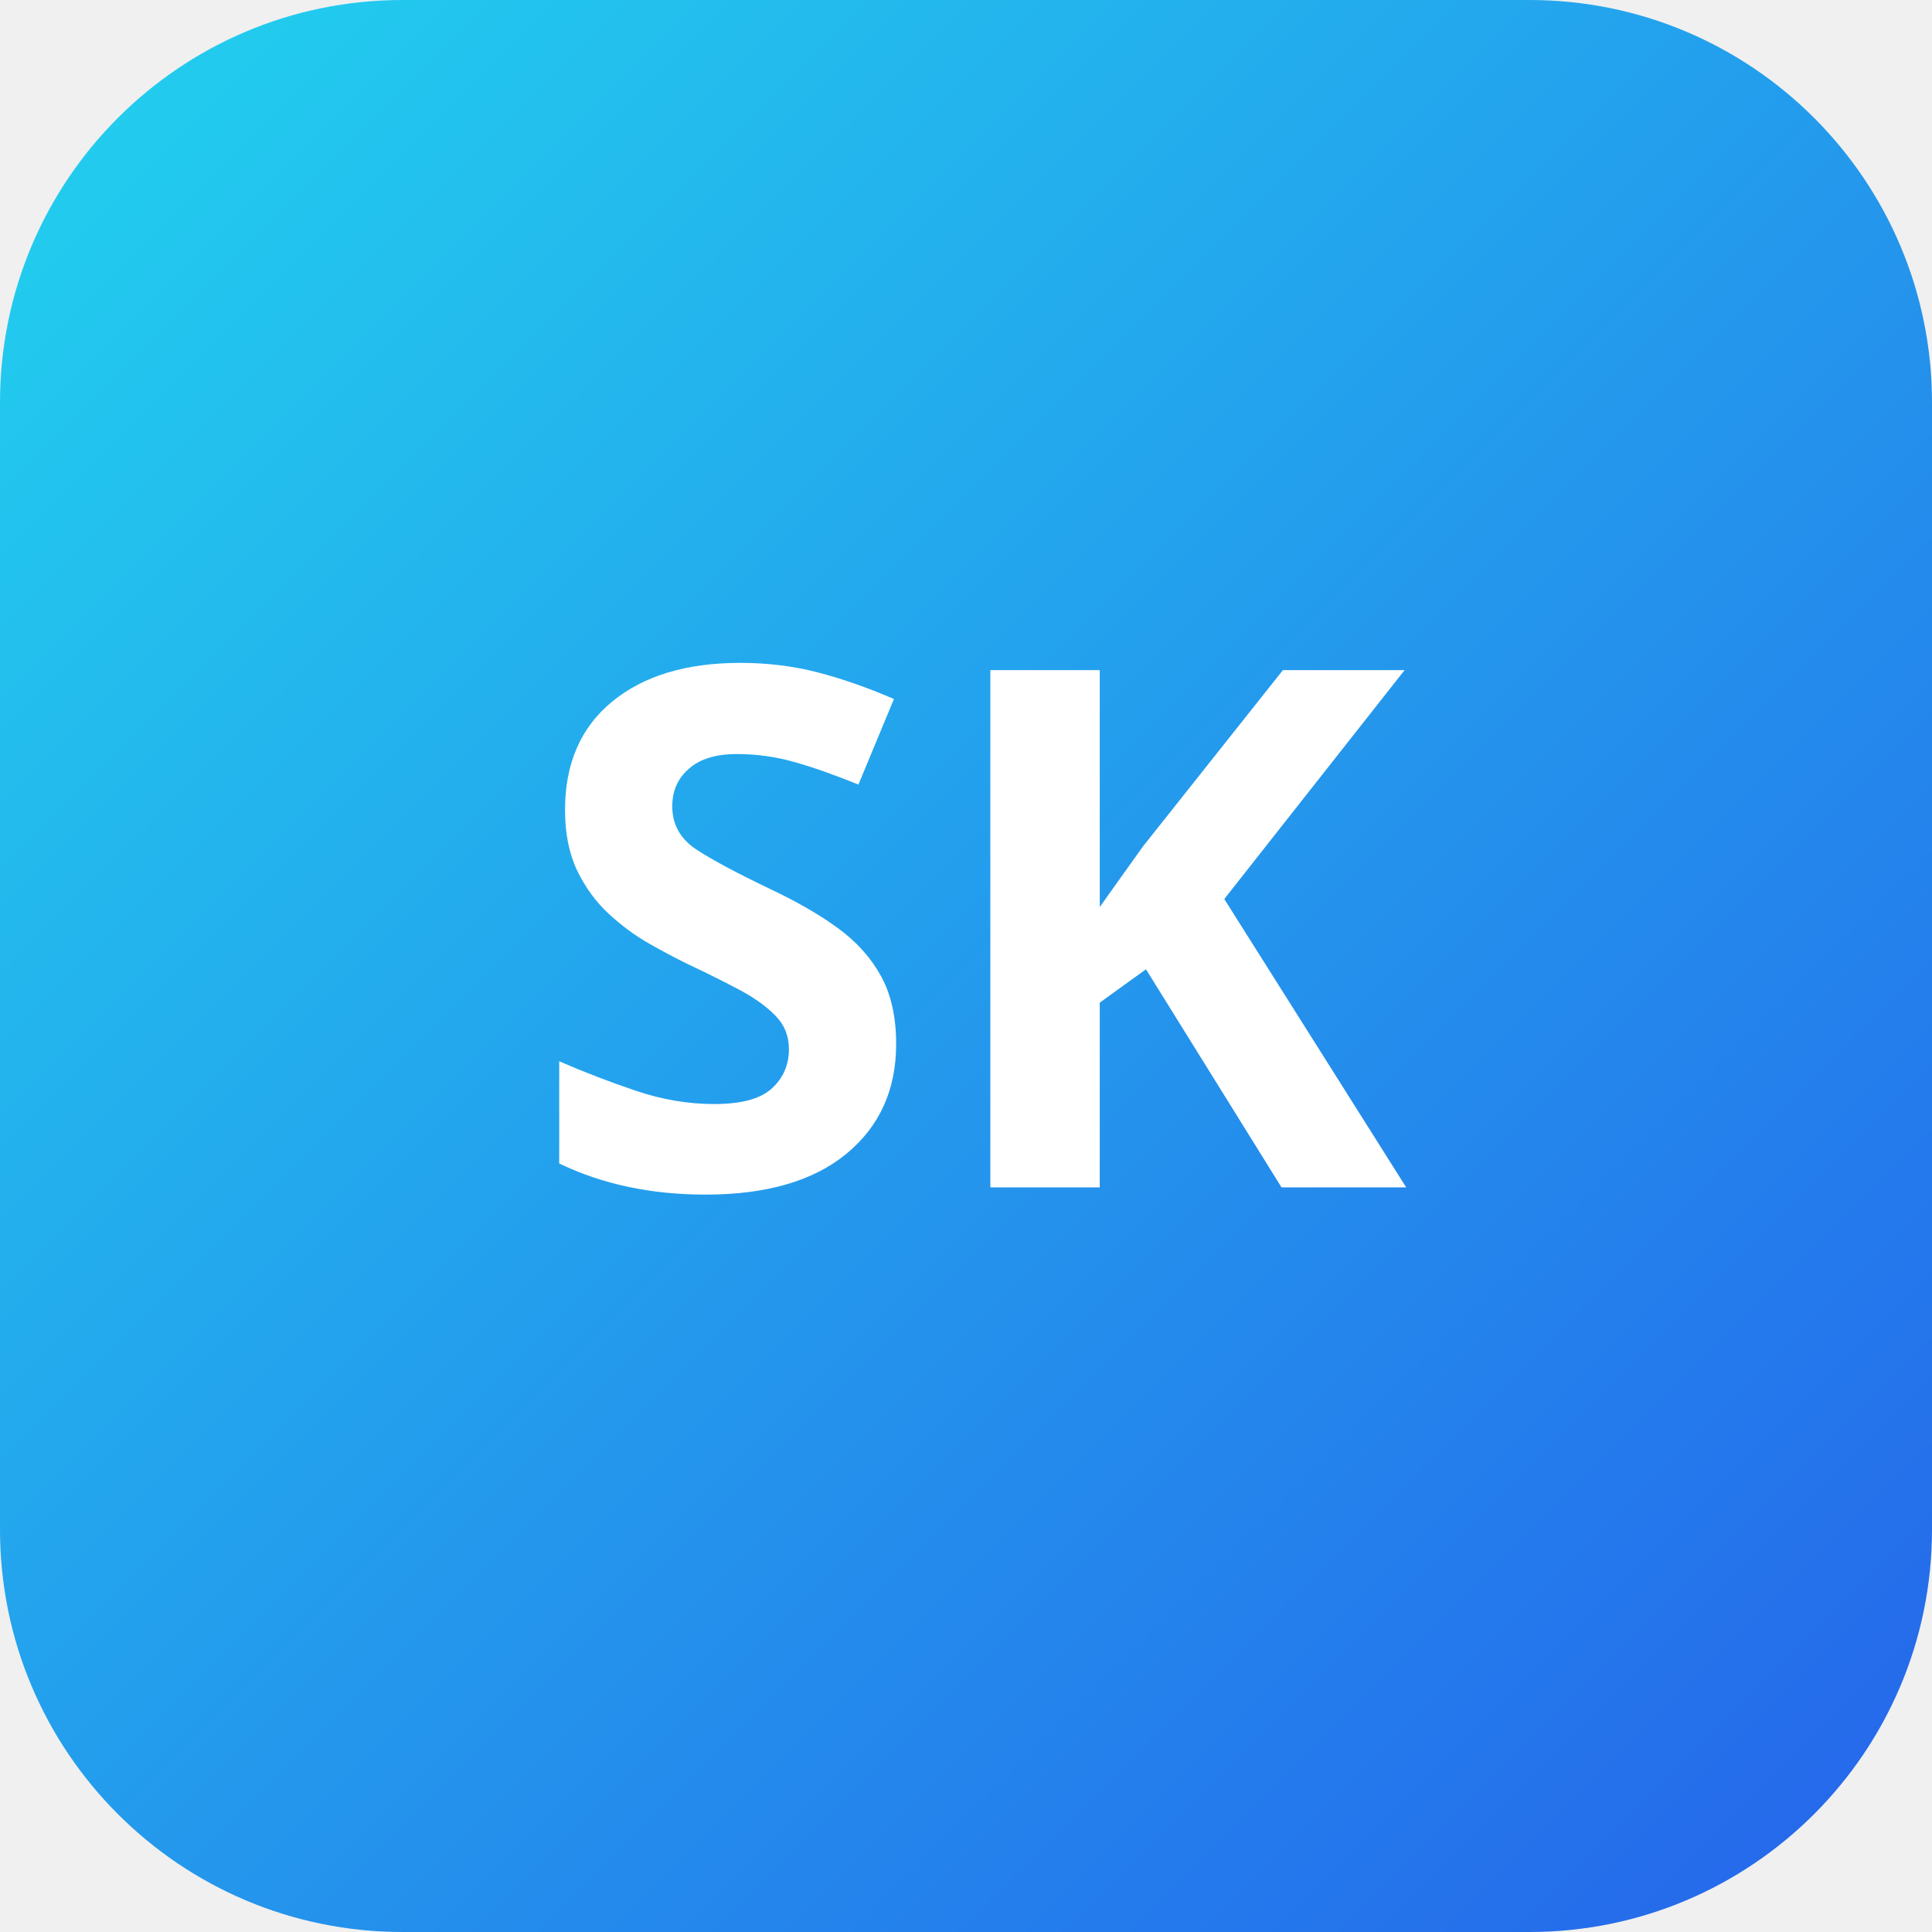
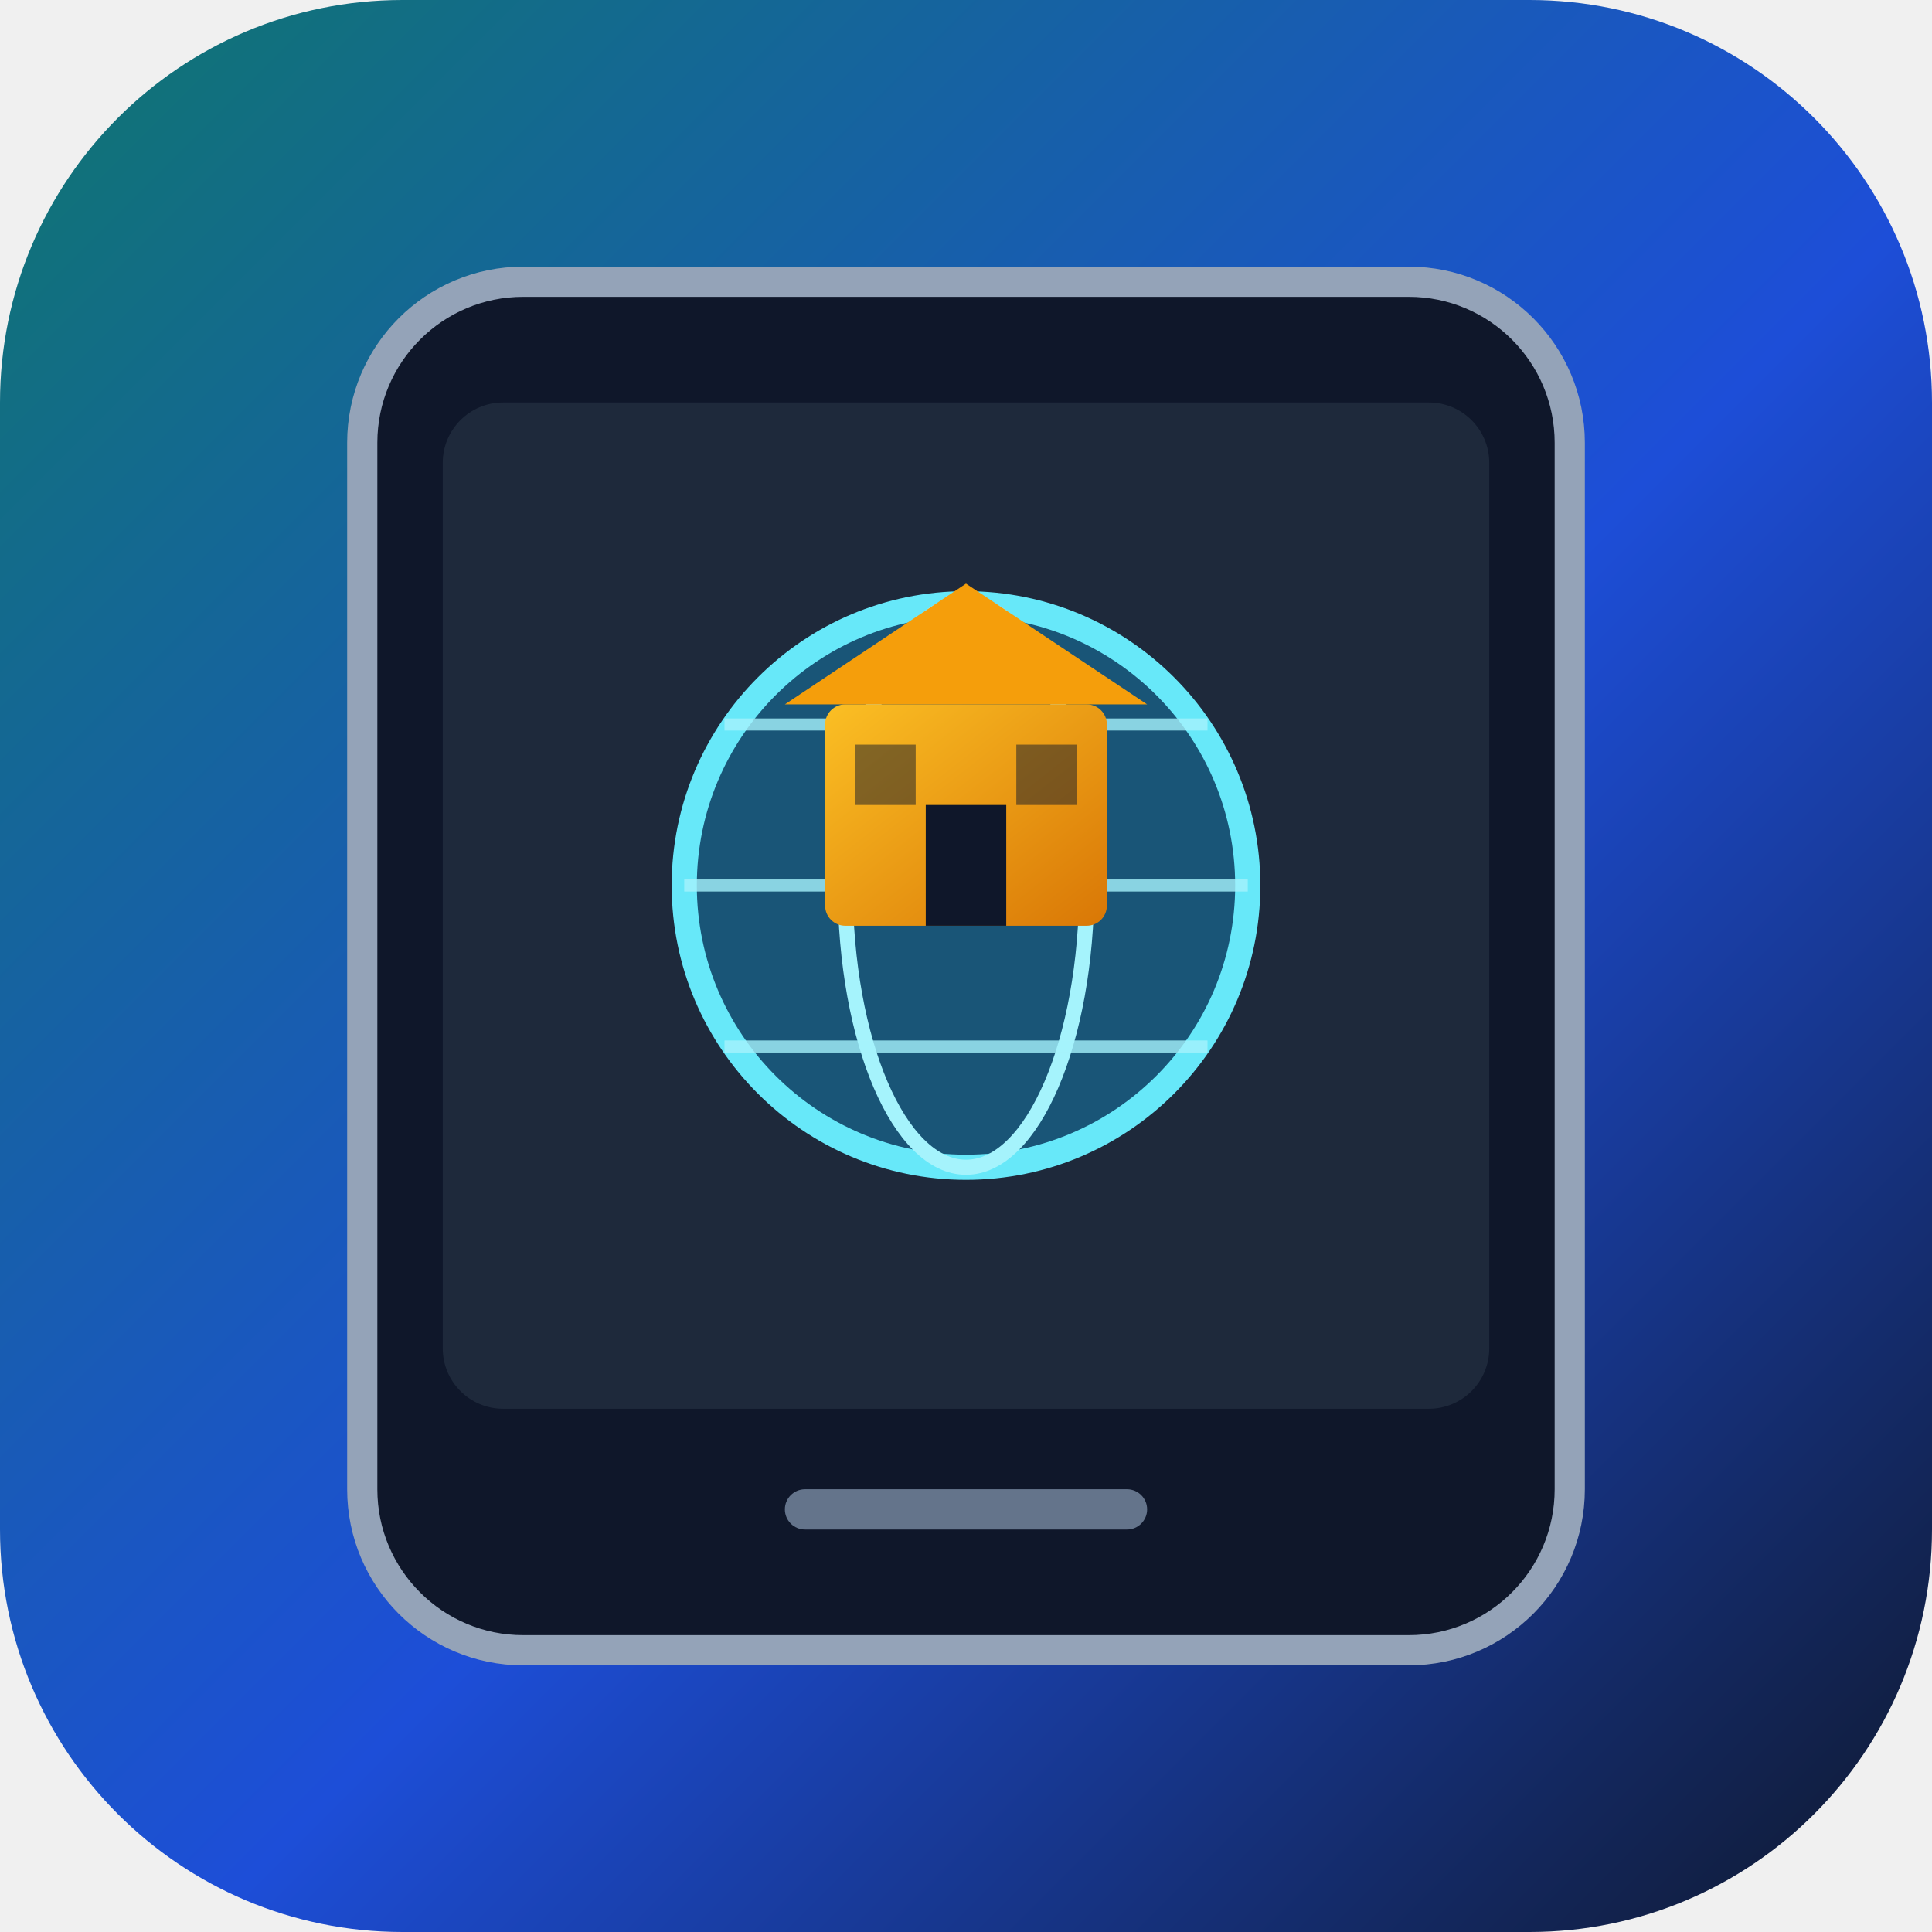
- <svg xmlns="http://www.w3.org/2000/svg" viewBox="0 0 192 192">
+ <svg xmlns="http://www.w3.org/2000/svg" viewBox="0 0 192 192" fill="none">
  <defs>
-     <linearGradient id="g" x1="0" y1="0" x2="1" y2="1">
-       <stop offset="0%" stop-color="#22d3ee" />
-       <stop offset="100%" stop-color="#2563eb" />
+     <linearGradient id="bg" x1="0" y1="0" x2="1" y2="1">
+       <stop offset="0%" stop-color="#0f766e" />
+       <stop offset="55%" stop-color="#1d4ed8" />
+       <stop offset="100%" stop-color="#0f172a" />
+     </linearGradient>
+     <linearGradient id="gold" x1="0" y1="0" x2="1" y2="1">
+       <stop offset="0%" stop-color="#fbbf24" />
+       <stop offset="100%" stop-color="#d97706" />
    </linearGradient>
  </defs>
-   <rect width="192" height="192" rx="40" fill="url(#g)" />
-   <text x="96" y="118" text-anchor="middle" font-family="system-ui,sans-serif" font-size="72" font-weight="900" fill="#fff">SK</text>
+   <rect width="192" height="192" rx="40" fill="url(#bg)" />
+   <rect x="36" y="28" width="120" height="136" rx="16" fill="#0f172a" stroke="#94a3b8" stroke-width="3" />
+   <rect x="44" y="40" width="104" height="100" rx="6" fill="#1e293b" />
+   <circle cx="96" cy="88" r="28" fill="#0ea5e9" opacity="0.35" />
+   <circle cx="96" cy="88" r="28" stroke="#67e8f9" stroke-width="2.5" fill="none" />
+   <ellipse cx="96" cy="88" rx="12" ry="28" stroke="#a5f3fc" stroke-width="1.5" fill="none" />
+   <path d="M68 88h56M72 72h48M72 104h48" stroke="#a5f3fc" stroke-width="1.2" opacity="0.8" />
+   <rect x="82" y="70" width="28" height="22" rx="2" fill="url(#gold)" />
+   <path d="M78 70 L96 58 L114 70 Z" fill="#f59e0b" />
+   <rect x="92" y="80" width="8" height="12" fill="#0f172a" />
+   <rect x="85" y="74" width="6" height="6" fill="#0f172a" opacity="0.5" />
+   <rect x="101" y="74" width="6" height="6" fill="#0f172a" opacity="0.5" />
+   <rect x="78" y="148" width="36" height="4" rx="2" fill="#64748b" />
</svg>
